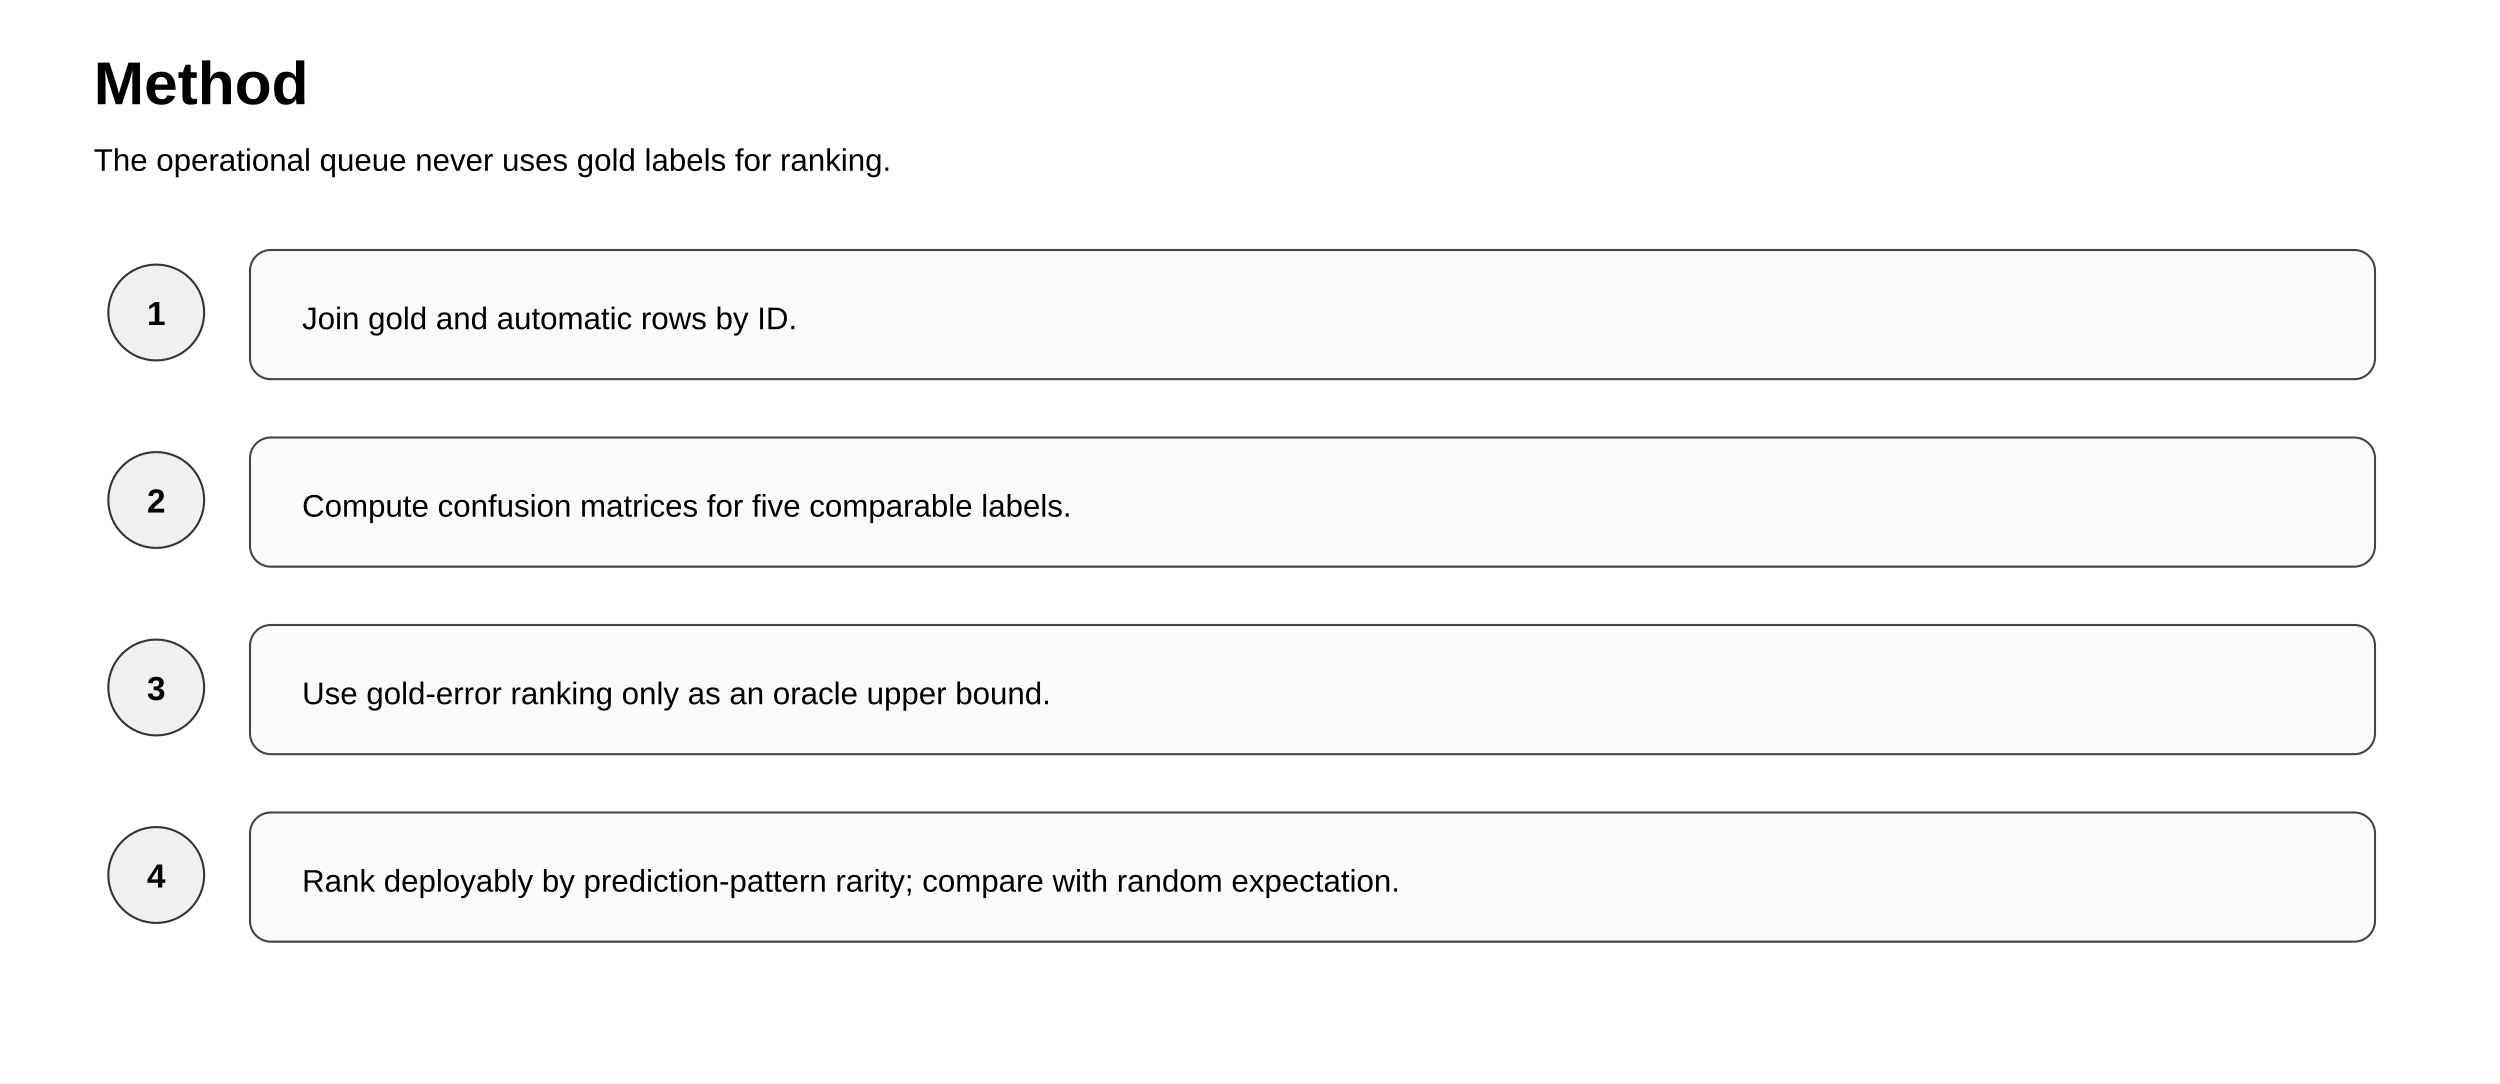
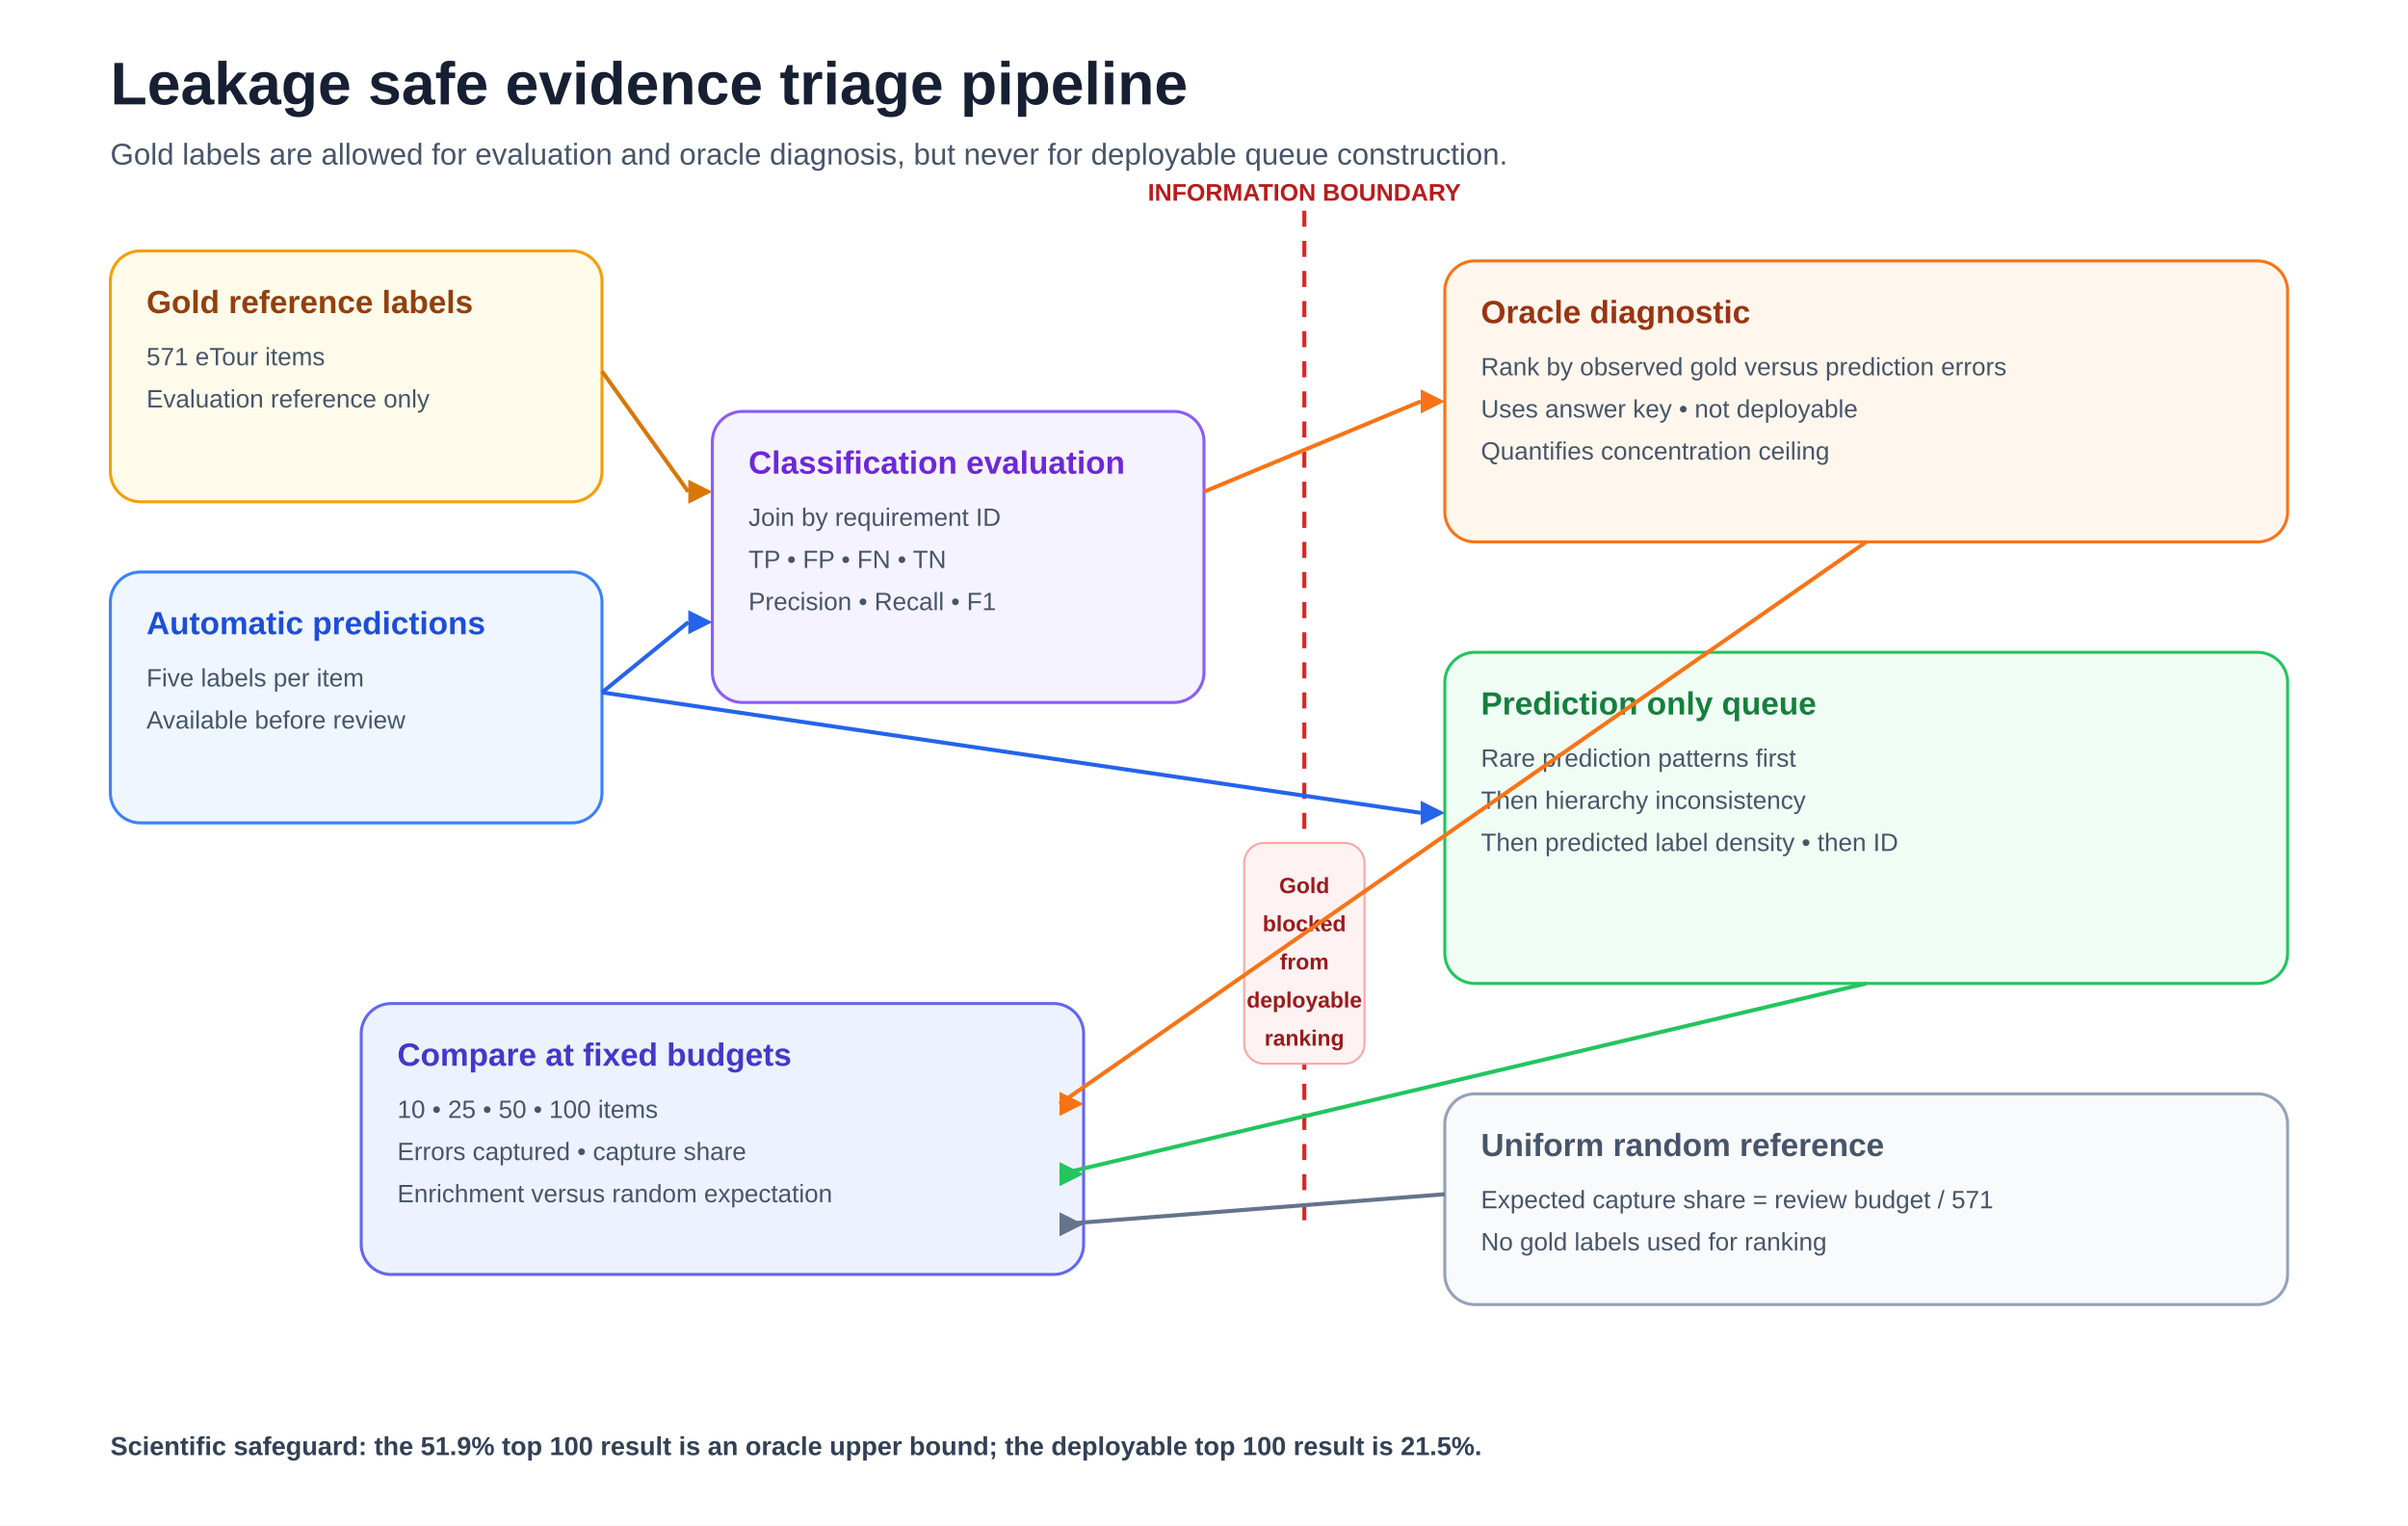
- <svg xmlns="http://www.w3.org/2000/svg" width="1200" height="520" viewBox="0 0 1200 520">
-   <rect width="100%" height="100%" fill="white" />
-   <text x="45" y="50" font-family="Arial, sans-serif" font-size="29" font-weight="700" text-anchor="start">Method</text>
-   <text x="45" y="82" font-family="Arial, sans-serif" font-size="15" font-weight="400" text-anchor="start">The operational queue never uses gold labels for ranking.</text>
-   <circle cx="75" cy="150" r="23" fill="#f0f0f0" stroke="#333" />
-   <text x="75" y="156" font-family="Arial, sans-serif" font-size="16" font-weight="700" text-anchor="middle">1</text>
-   <rect x="120" y="120" width="1020" height="62" rx="10" fill="#fafafa" stroke="#444" />
-   <text x="145" y="158" font-family="Arial, sans-serif" font-size="15" font-weight="400" text-anchor="start">Join gold and automatic rows by ID.</text>
-   <circle cx="75" cy="240" r="23" fill="#f0f0f0" stroke="#333" />
-   <text x="75" y="246" font-family="Arial, sans-serif" font-size="16" font-weight="700" text-anchor="middle">2</text>
-   <rect x="120" y="210" width="1020" height="62" rx="10" fill="#fafafa" stroke="#444" />
-   <text x="145" y="248" font-family="Arial, sans-serif" font-size="15" font-weight="400" text-anchor="start">Compute confusion matrices for five comparable labels.</text>
-   <circle cx="75" cy="330" r="23" fill="#f0f0f0" stroke="#333" />
-   <text x="75" y="336" font-family="Arial, sans-serif" font-size="16" font-weight="700" text-anchor="middle">3</text>
-   <rect x="120" y="300" width="1020" height="62" rx="10" fill="#fafafa" stroke="#444" />
-   <text x="145" y="338" font-family="Arial, sans-serif" font-size="15" font-weight="400" text-anchor="start">Use gold-error ranking only as an oracle upper bound.</text>
-   <circle cx="75" cy="420" r="23" fill="#f0f0f0" stroke="#333" />
-   <text x="75" y="426" font-family="Arial, sans-serif" font-size="16" font-weight="700" text-anchor="middle">4</text>
-   <rect x="120" y="390" width="1020" height="62" rx="10" fill="#fafafa" stroke="#444" />
-   <text x="145" y="428" font-family="Arial, sans-serif" font-size="15" font-weight="400" text-anchor="start">Rank deployably by prediction-pattern rarity; compare with random expectation.</text>
+ <svg xmlns="http://www.w3.org/2000/svg" width="1200" height="760" viewBox="0 0 1200 760">
+   <rect width="100%" height="100%" fill="#ffffff" />
+   <text x="55" y="52" font-family="Arial, Helvetica, sans-serif" font-size="30" font-weight="700" text-anchor="start" fill="#172033">Leakage safe evidence triage pipeline</text>
+   <text x="55" y="82" font-family="Arial, Helvetica, sans-serif" font-size="15" font-weight="400" text-anchor="start" fill="#475569">Gold labels are allowed for evaluation and oracle diagnosis, but never for deployable queue construction.</text>
+   <rect x="55" y="125" width="245" height="125" rx="15" fill="#fffbeb" stroke="#f59e0b" stroke-width="1.5" />
+   <text x="73" y="156" font-family="Arial, Helvetica, sans-serif" font-size="16" font-weight="700" text-anchor="start" fill="#92400e">Gold reference labels</text>
+   <text x="73" y="182" font-family="Arial, Helvetica, sans-serif" font-size="12.5" font-weight="400" text-anchor="start" fill="#475569">571 eTour items</text>
+   <text x="73" y="203" font-family="Arial, Helvetica, sans-serif" font-size="12.5" font-weight="400" text-anchor="start" fill="#475569">Evaluation reference only</text>
+   <rect x="55" y="285" width="245" height="125" rx="15" fill="#eff6ff" stroke="#3b82f6" stroke-width="1.5" />
+   <text x="73" y="316" font-family="Arial, Helvetica, sans-serif" font-size="16" font-weight="700" text-anchor="start" fill="#1d4ed8">Automatic predictions</text>
+   <text x="73" y="342" font-family="Arial, Helvetica, sans-serif" font-size="12.5" font-weight="400" text-anchor="start" fill="#475569">Five labels per item</text>
+   <text x="73" y="363" font-family="Arial, Helvetica, sans-serif" font-size="12.5" font-weight="400" text-anchor="start" fill="#475569">Available before review</text>
+   <rect x="355" y="205" width="245" height="145" rx="15" fill="#f5f3ff" stroke="#8b5cf6" stroke-width="1.5" />
+   <text x="373" y="236" font-family="Arial, Helvetica, sans-serif" font-size="16" font-weight="700" text-anchor="start" fill="#6d28d9">Classification evaluation</text>
+   <text x="373" y="262" font-family="Arial, Helvetica, sans-serif" font-size="12.5" font-weight="400" text-anchor="start" fill="#475569">Join by requirement ID</text>
+   <text x="373" y="283" font-family="Arial, Helvetica, sans-serif" font-size="12.5" font-weight="400" text-anchor="start" fill="#475569">TP • FP • FN • TN</text>
+   <text x="373" y="304" font-family="Arial, Helvetica, sans-serif" font-size="12.5" font-weight="400" text-anchor="start" fill="#475569">Precision • Recall • F1</text>
+   <line x1="300" y1="185" x2="343" y2="245" stroke="#d97706" stroke-width="2" />
+   <polygon points="343,239 355,245 343,251" fill="#d97706" />
+   <line x1="300" y1="345" x2="343" y2="310" stroke="#2563eb" stroke-width="2" />
+   <polygon points="343,304 355,310 343,316" fill="#2563eb" />
+   <line x1="650" y1="105" x2="650" y2="610" stroke="#dc2626" stroke-width="2" stroke-dasharray="8 7" />
+   <text x="650" y="100" font-family="Arial, Helvetica, sans-serif" font-size="12" font-weight="700" text-anchor="middle" fill="#b91c1c">INFORMATION BOUNDARY</text>
+   <rect x="620" y="420" width="60" height="110" rx="10" fill="#fef2f2" stroke="#fca5a5" />
+   <text x="650" y="445" font-family="Arial, Helvetica, sans-serif" font-size="11" font-weight="700" text-anchor="middle" fill="#991b1b">Gold</text>
+   <text x="650" y="464" font-family="Arial, Helvetica, sans-serif" font-size="11" font-weight="700" text-anchor="middle" fill="#991b1b">blocked</text>
+   <text x="650" y="483" font-family="Arial, Helvetica, sans-serif" font-size="11" font-weight="700" text-anchor="middle" fill="#991b1b">from</text>
+   <text x="650" y="502" font-family="Arial, Helvetica, sans-serif" font-size="11" font-weight="700" text-anchor="middle" fill="#991b1b">deployable</text>
+   <text x="650" y="521" font-family="Arial, Helvetica, sans-serif" font-size="11" font-weight="700" text-anchor="middle" fill="#991b1b">ranking</text>
+   <rect x="720" y="130" width="420" height="140" rx="15" fill="#fff7ed" stroke="#f97316" stroke-width="1.5" />
+   <text x="738" y="161" font-family="Arial, Helvetica, sans-serif" font-size="16" font-weight="700" text-anchor="start" fill="#9a3412">Oracle diagnostic</text>
+   <text x="738" y="187" font-family="Arial, Helvetica, sans-serif" font-size="12.5" font-weight="400" text-anchor="start" fill="#475569">Rank by observed gold versus prediction errors</text>
+   <text x="738" y="208" font-family="Arial, Helvetica, sans-serif" font-size="12.5" font-weight="400" text-anchor="start" fill="#475569">Uses answer key • not deployable</text>
+   <text x="738" y="229" font-family="Arial, Helvetica, sans-serif" font-size="12.5" font-weight="400" text-anchor="start" fill="#475569">Quantifies concentration ceiling</text>
+   <line x1="600" y1="245" x2="708" y2="200" stroke="#f97316" stroke-width="2" />
+   <polygon points="708,194 720,200 708,206" fill="#f97316" />
+   <rect x="720" y="325" width="420" height="165" rx="15" fill="#f0fdf4" stroke="#22c55e" stroke-width="1.5" />
+   <text x="738" y="356" font-family="Arial, Helvetica, sans-serif" font-size="16" font-weight="700" text-anchor="start" fill="#15803d">Prediction only queue</text>
+   <text x="738" y="382" font-family="Arial, Helvetica, sans-serif" font-size="12.5" font-weight="400" text-anchor="start" fill="#475569">Rare prediction patterns first</text>
+   <text x="738" y="403" font-family="Arial, Helvetica, sans-serif" font-size="12.5" font-weight="400" text-anchor="start" fill="#475569">Then hierarchy inconsistency</text>
+   <text x="738" y="424" font-family="Arial, Helvetica, sans-serif" font-size="12.5" font-weight="400" text-anchor="start" fill="#475569">Then predicted label density • then ID</text>
+   <line x1="300" y1="345" x2="708" y2="405" stroke="#2563eb" stroke-width="2" />
+   <polygon points="708,399 720,405 708,411" fill="#2563eb" />
+   <rect x="720" y="545" width="420" height="105" rx="15" fill="#f8fafc" stroke="#94a3b8" stroke-width="1.5" />
+   <text x="738" y="576" font-family="Arial, Helvetica, sans-serif" font-size="16" font-weight="700" text-anchor="start" fill="#475569">Uniform random reference</text>
+   <text x="738" y="602" font-family="Arial, Helvetica, sans-serif" font-size="12.5" font-weight="400" text-anchor="start" fill="#475569">Expected capture share = review budget / 571</text>
+   <text x="738" y="623" font-family="Arial, Helvetica, sans-serif" font-size="12.5" font-weight="400" text-anchor="start" fill="#475569">No gold labels used for ranking</text>
+   <rect x="180" y="500" width="360" height="135" rx="15" fill="#eef2ff" stroke="#6366f1" stroke-width="1.5" />
+   <text x="198" y="531" font-family="Arial, Helvetica, sans-serif" font-size="16" font-weight="700" text-anchor="start" fill="#4338ca">Compare at fixed budgets</text>
+   <text x="198" y="557" font-family="Arial, Helvetica, sans-serif" font-size="12.5" font-weight="400" text-anchor="start" fill="#475569">10 • 25 • 50 • 100 items</text>
+   <text x="198" y="578" font-family="Arial, Helvetica, sans-serif" font-size="12.5" font-weight="400" text-anchor="start" fill="#475569">Errors captured • capture share</text>
+   <text x="198" y="599" font-family="Arial, Helvetica, sans-serif" font-size="12.5" font-weight="400" text-anchor="start" fill="#475569">Enrichment versus random expectation</text>
+   <line x1="930" y1="270" x2="528" y2="550" stroke="#f97316" stroke-width="2" />
+   <polygon points="528,544 540,550 528,556" fill="#f97316" />
+   <line x1="930" y1="490" x2="528" y2="585" stroke="#22c55e" stroke-width="2" />
+   <polygon points="528,579 540,585 528,591" fill="#22c55e" />
+   <line x1="720" y1="595" x2="528" y2="610" stroke="#64748b" stroke-width="2" />
+   <polygon points="528,604 540,610 528,616" fill="#64748b" />
+   <text x="55" y="725" font-family="Arial, Helvetica, sans-serif" font-size="13" font-weight="700" text-anchor="start" fill="#334155">Scientific safeguard: the 51.9% top 100 result is an oracle upper bound; the deployable top 100 result is 21.5%.</text>
</svg>
